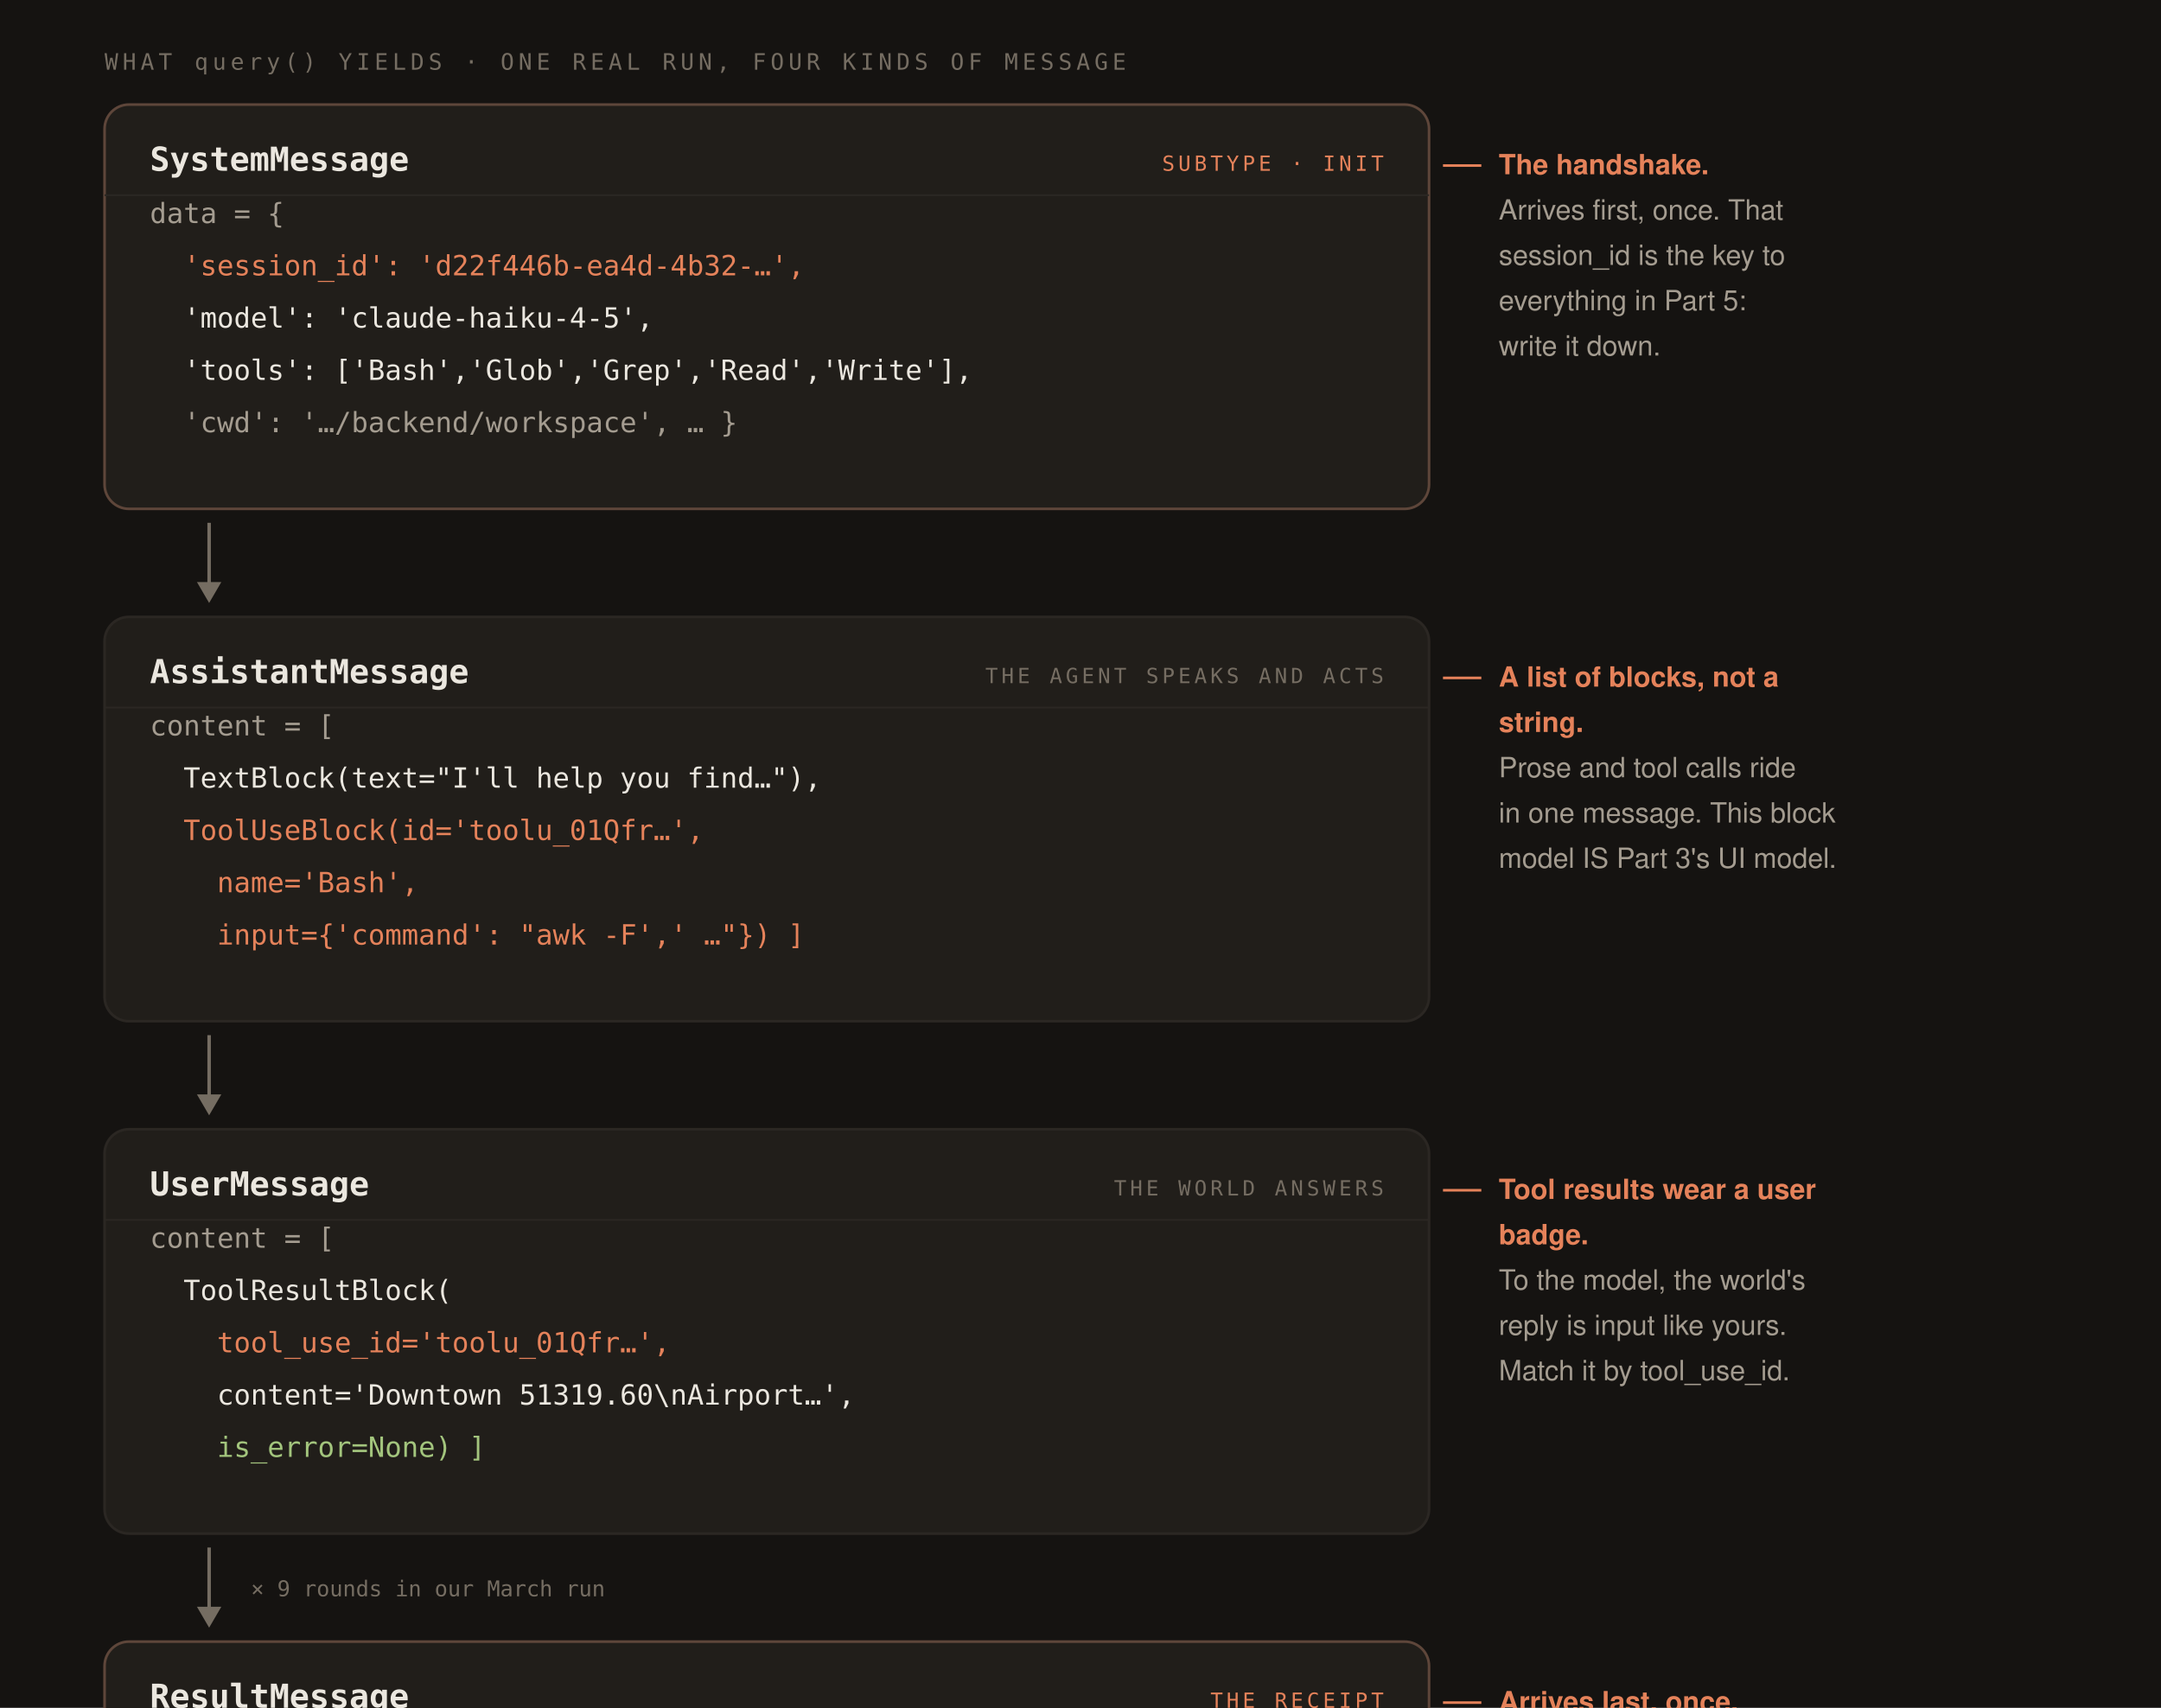
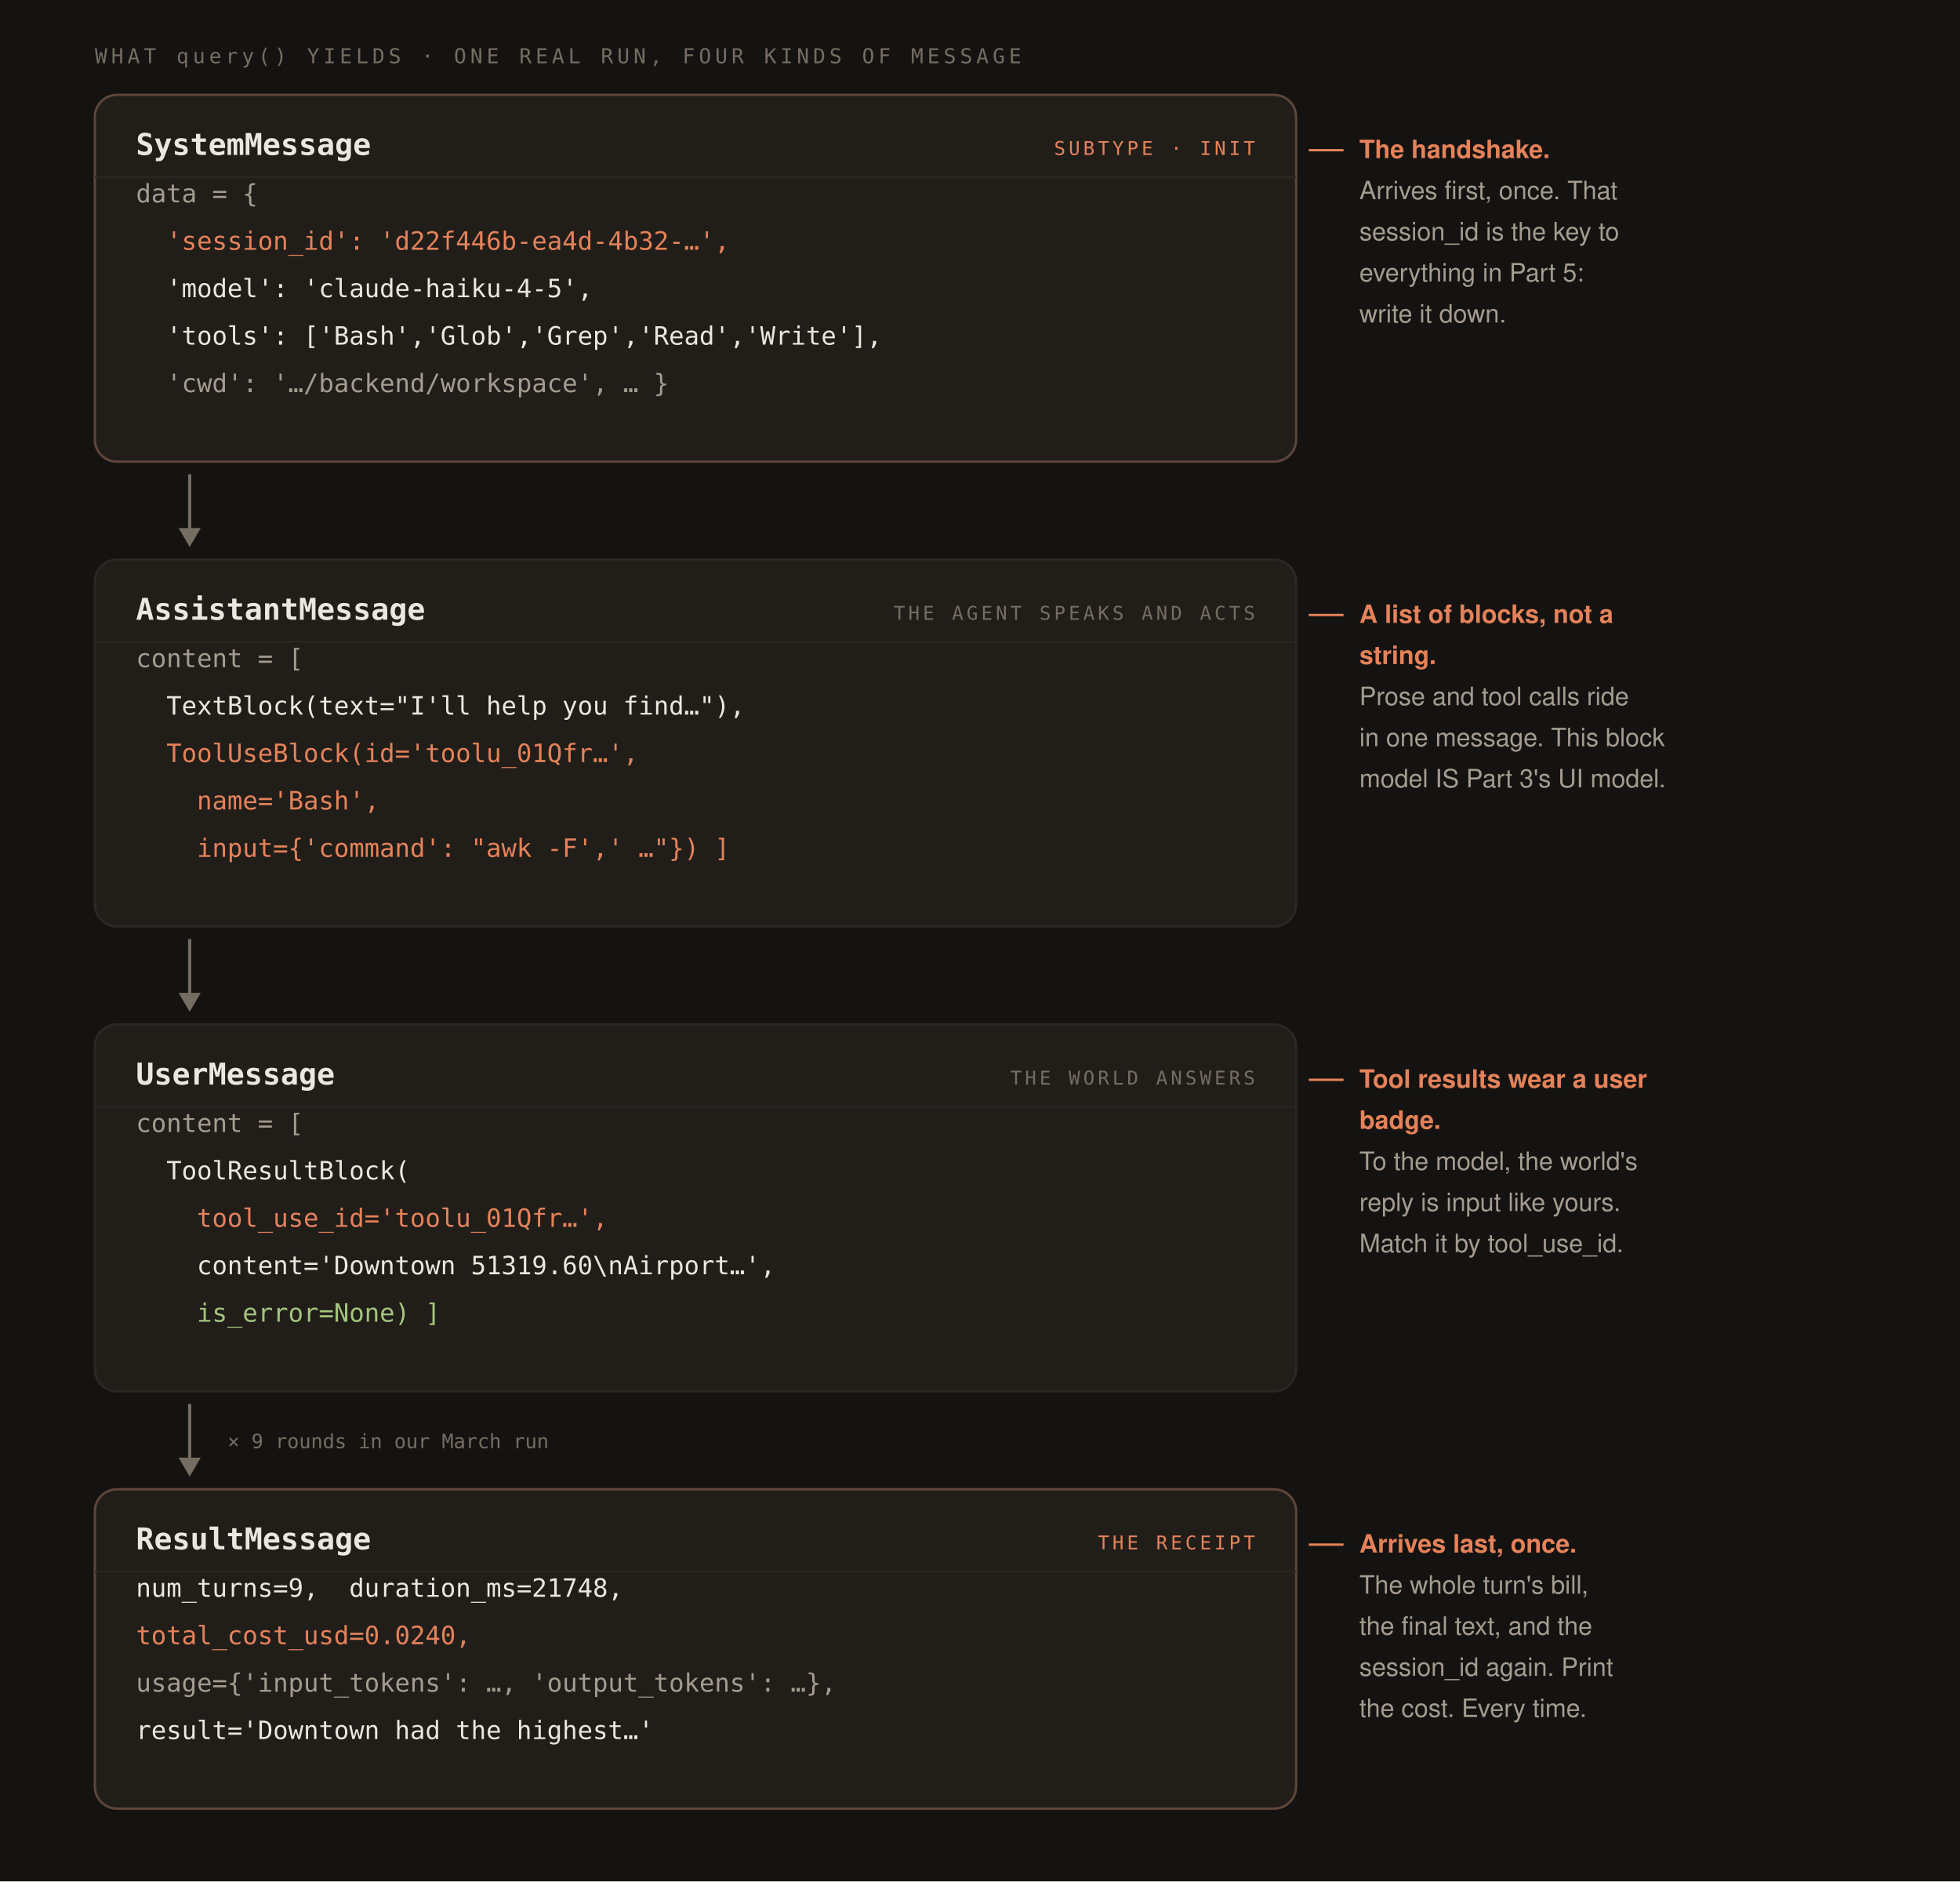
- <svg xmlns="http://www.w3.org/2000/svg" width="1240" height="980" viewBox="0 0 1240 980">
-   <rect width="1240" height="980" fill="#151311" />
+ <svg xmlns="http://www.w3.org/2000/svg" width="1240" height="1190" viewBox="0 0 1240 1190">
+   <rect width="1240" height="1190" fill="#151311" />
  <text x="60" y="40" font-family="'SF Mono', Menlo, Consolas, monospace" font-size="13" letter-spacing="2.5" fill="#756d62">WHAT query() YIELDS · ONE REAL RUN, FOUR KINDS OF MESSAGE</text>
  <rect x="60" y="60" width="760" height="232" rx="14" fill="#211e1a" stroke="#5e463a" stroke-width="1.5" />
  <text x="86" y="98" font-family="'SF Mono', Menlo, Consolas, monospace" font-size="19" font-weight="700" fill="#ebe7df">SystemMessage</text>
  <text x="794" y="98" font-family="'SF Mono', Menlo, Consolas, monospace" font-size="12" letter-spacing="2" fill="#e5825a" text-anchor="end">SUBTYPE · INIT</text>
  <line x1="60" y1="112" x2="820" y2="112" stroke="#2b2723" stroke-width="1" />
  <text x="86" y="128" font-family="'SF Mono', Menlo, Consolas, monospace" font-size="16" fill="#a49c90" xml:space="preserve">data = {</text>
  <text x="86" y="158" font-family="'SF Mono', Menlo, Consolas, monospace" font-size="16" fill="#e5825a" xml:space="preserve">  'session_id': 'd22f446b-ea4d-4b32-…',</text>
  <text x="86" y="188" font-family="'SF Mono', Menlo, Consolas, monospace" font-size="16" fill="#ebe7df" xml:space="preserve">  'model': 'claude-haiku-4-5',</text>
  <text x="86" y="218" font-family="'SF Mono', Menlo, Consolas, monospace" font-size="16" fill="#ebe7df" xml:space="preserve">  'tools': ['Bash','Glob','Grep','Read','Write'],</text>
  <text x="86" y="248" font-family="'SF Mono', Menlo, Consolas, monospace" font-size="16" fill="#a49c90" xml:space="preserve">  'cwd': '…/backend/workspace', … }</text>
  <line x1="828" y1="95" x2="850" y2="95" stroke="#e5825a" stroke-width="1.5" />
  <text x="860" y="100" font-family="-apple-system, 'Segoe UI', Helvetica, Arial, sans-serif" font-size="16" font-weight="700" fill="#e5825a">The handshake.</text>
  <text x="860" y="126" font-family="-apple-system, 'Segoe UI', Helvetica, Arial, sans-serif" font-size="16" fill="#a49c90">Arrives first, once. That</text>
  <text x="860" y="152" font-family="-apple-system, 'Segoe UI', Helvetica, Arial, sans-serif" font-size="16" fill="#a49c90">session_id is the key to</text>
  <text x="860" y="178" font-family="-apple-system, 'Segoe UI', Helvetica, Arial, sans-serif" font-size="16" fill="#a49c90">everything in Part 5:</text>
  <text x="860" y="204" font-family="-apple-system, 'Segoe UI', Helvetica, Arial, sans-serif" font-size="16" fill="#a49c90">write it down.</text>
  <line x1="120" y1="300" x2="120" y2="336" stroke="#756d62" stroke-width="2" />
  <path d="M 113 334 L 127 334 L 120 346 Z" fill="#756d62" />
  <rect x="60" y="354" width="760" height="232" rx="14" fill="#211e1a" stroke="#2b2723" stroke-width="1.5" />
  <text x="86" y="392" font-family="'SF Mono', Menlo, Consolas, monospace" font-size="19" font-weight="700" fill="#ebe7df">AssistantMessage</text>
  <text x="794" y="392" font-family="'SF Mono', Menlo, Consolas, monospace" font-size="12" letter-spacing="2" fill="#756d62" text-anchor="end">THE AGENT SPEAKS AND ACTS</text>
  <line x1="60" y1="406" x2="820" y2="406" stroke="#2b2723" stroke-width="1" />
  <text x="86" y="422" font-family="'SF Mono', Menlo, Consolas, monospace" font-size="16" fill="#a49c90" xml:space="preserve">content = [</text>
  <text x="86" y="452" font-family="'SF Mono', Menlo, Consolas, monospace" font-size="16" fill="#ebe7df" xml:space="preserve">  TextBlock(text="I'll help you find…"),</text>
  <text x="86" y="482" font-family="'SF Mono', Menlo, Consolas, monospace" font-size="16" fill="#e5825a" xml:space="preserve">  ToolUseBlock(id='toolu_01Qfr…',</text>
  <text x="86" y="512" font-family="'SF Mono', Menlo, Consolas, monospace" font-size="16" fill="#e5825a" xml:space="preserve">    name='Bash',</text>
  <text x="86" y="542" font-family="'SF Mono', Menlo, Consolas, monospace" font-size="16" fill="#e5825a" xml:space="preserve">    input={'command': "awk -F',' …"}) ]</text>
  <line x1="828" y1="389" x2="850" y2="389" stroke="#e5825a" stroke-width="1.5" />
  <text x="860" y="394" font-family="-apple-system, 'Segoe UI', Helvetica, Arial, sans-serif" font-size="16" font-weight="700" fill="#e5825a">A list of blocks, not a</text>
  <text x="860" y="420" font-family="-apple-system, 'Segoe UI', Helvetica, Arial, sans-serif" font-size="16" font-weight="700" fill="#e5825a">string.</text>
  <text x="860" y="446" font-family="-apple-system, 'Segoe UI', Helvetica, Arial, sans-serif" font-size="16" fill="#a49c90">Prose and tool calls ride</text>
  <text x="860" y="472" font-family="-apple-system, 'Segoe UI', Helvetica, Arial, sans-serif" font-size="16" fill="#a49c90">in one message. This block</text>
  <text x="860" y="498" font-family="-apple-system, 'Segoe UI', Helvetica, Arial, sans-serif" font-size="16" fill="#a49c90">model IS Part 3's UI model.</text>
  <line x1="120" y1="594" x2="120" y2="630" stroke="#756d62" stroke-width="2" />
  <path d="M 113 628 L 127 628 L 120 640 Z" fill="#756d62" />
  <rect x="60" y="648" width="760" height="232" rx="14" fill="#211e1a" stroke="#2b2723" stroke-width="1.5" />
  <text x="86" y="686" font-family="'SF Mono', Menlo, Consolas, monospace" font-size="19" font-weight="700" fill="#ebe7df">UserMessage</text>
  <text x="794" y="686" font-family="'SF Mono', Menlo, Consolas, monospace" font-size="12" letter-spacing="2" fill="#756d62" text-anchor="end">THE WORLD ANSWERS</text>
  <line x1="60" y1="700" x2="820" y2="700" stroke="#2b2723" stroke-width="1" />
  <text x="86" y="716" font-family="'SF Mono', Menlo, Consolas, monospace" font-size="16" fill="#a49c90" xml:space="preserve">content = [</text>
  <text x="86" y="746" font-family="'SF Mono', Menlo, Consolas, monospace" font-size="16" fill="#ebe7df" xml:space="preserve">  ToolResultBlock(</text>
  <text x="86" y="776" font-family="'SF Mono', Menlo, Consolas, monospace" font-size="16" fill="#e5825a" xml:space="preserve">    tool_use_id='toolu_01Qfr…',</text>
  <text x="86" y="806" font-family="'SF Mono', Menlo, Consolas, monospace" font-size="16" fill="#ebe7df" xml:space="preserve">    content='Downtown 51319.60\nAirport…',</text>
  <text x="86" y="836" font-family="'SF Mono', Menlo, Consolas, monospace" font-size="16" fill="#a3c57d" xml:space="preserve">    is_error=None) ]</text>
  <line x1="828" y1="683" x2="850" y2="683" stroke="#e5825a" stroke-width="1.5" />
  <text x="860" y="688" font-family="-apple-system, 'Segoe UI', Helvetica, Arial, sans-serif" font-size="16" font-weight="700" fill="#e5825a">Tool results wear a user</text>
  <text x="860" y="714" font-family="-apple-system, 'Segoe UI', Helvetica, Arial, sans-serif" font-size="16" font-weight="700" fill="#e5825a">badge.</text>
  <text x="860" y="740" font-family="-apple-system, 'Segoe UI', Helvetica, Arial, sans-serif" font-size="16" fill="#a49c90">To the model, the world's</text>
  <text x="860" y="766" font-family="-apple-system, 'Segoe UI', Helvetica, Arial, sans-serif" font-size="16" fill="#a49c90">reply is input like yours.</text>
  <text x="860" y="792" font-family="-apple-system, 'Segoe UI', Helvetica, Arial, sans-serif" font-size="16" fill="#a49c90">Match it by tool_use_id.</text>
  <line x1="120" y1="888" x2="120" y2="924" stroke="#756d62" stroke-width="2" />
  <path d="M 113 922 L 127 922 L 120 934 Z" fill="#756d62" />
  <text x="144" y="916" font-family="'SF Mono', Menlo, Consolas, monospace" font-size="12.5" fill="#756d62">× 9 rounds in our March run</text>
  <rect x="60" y="942" width="760" height="202" rx="14" fill="#211e1a" stroke="#5e463a" stroke-width="1.5" />
  <text x="86" y="980" font-family="'SF Mono', Menlo, Consolas, monospace" font-size="19" font-weight="700" fill="#ebe7df">ResultMessage</text>
  <text x="794" y="980" font-family="'SF Mono', Menlo, Consolas, monospace" font-size="12" letter-spacing="2" fill="#e5825a" text-anchor="end">THE RECEIPT</text>
  <line x1="60" y1="994" x2="820" y2="994" stroke="#2b2723" stroke-width="1" />
  <text x="86" y="1010" font-family="'SF Mono', Menlo, Consolas, monospace" font-size="16" fill="#ebe7df" xml:space="preserve">num_turns=9,  duration_ms=21748,</text>
  <text x="86" y="1040" font-family="'SF Mono', Menlo, Consolas, monospace" font-size="16" fill="#e5825a" xml:space="preserve">total_cost_usd=0.0240,</text>
  <text x="86" y="1070" font-family="'SF Mono', Menlo, Consolas, monospace" font-size="16" fill="#a49c90" xml:space="preserve">usage={'input_tokens': …, 'output_tokens': …},</text>
  <text x="86" y="1100" font-family="'SF Mono', Menlo, Consolas, monospace" font-size="16" fill="#ebe7df" xml:space="preserve">result='Downtown had the highest…'</text>
  <line x1="828" y1="977" x2="850" y2="977" stroke="#e5825a" stroke-width="1.5" />
  <text x="860" y="982" font-family="-apple-system, 'Segoe UI', Helvetica, Arial, sans-serif" font-size="16" font-weight="700" fill="#e5825a">Arrives last, once.</text>
  <text x="860" y="1008" font-family="-apple-system, 'Segoe UI', Helvetica, Arial, sans-serif" font-size="16" fill="#a49c90">The whole turn's bill,</text>
  <text x="860" y="1034" font-family="-apple-system, 'Segoe UI', Helvetica, Arial, sans-serif" font-size="16" fill="#a49c90">the final text, and the</text>
  <text x="860" y="1060" font-family="-apple-system, 'Segoe UI', Helvetica, Arial, sans-serif" font-size="16" fill="#a49c90">session_id again. Print</text>
  <text x="860" y="1086" font-family="-apple-system, 'Segoe UI', Helvetica, Arial, sans-serif" font-size="16" fill="#a49c90">the cost. Every time.</text>
</svg>
